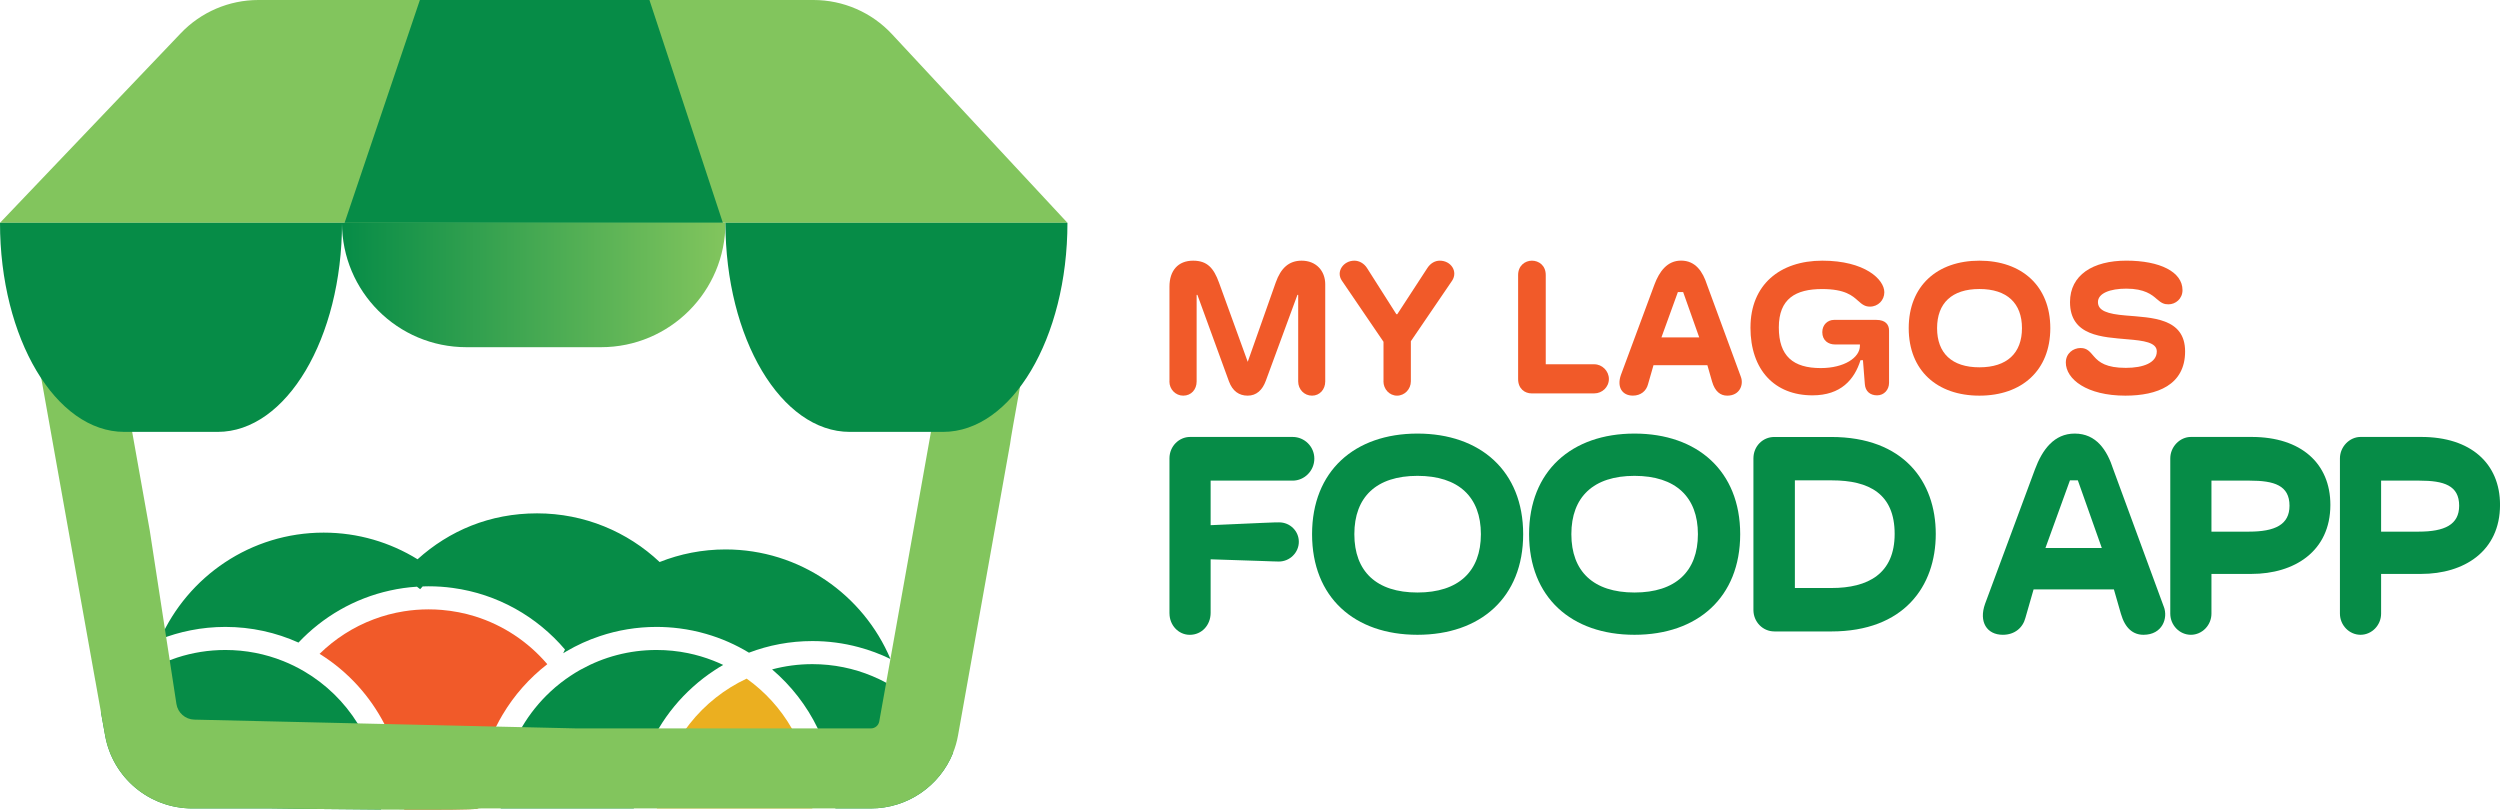
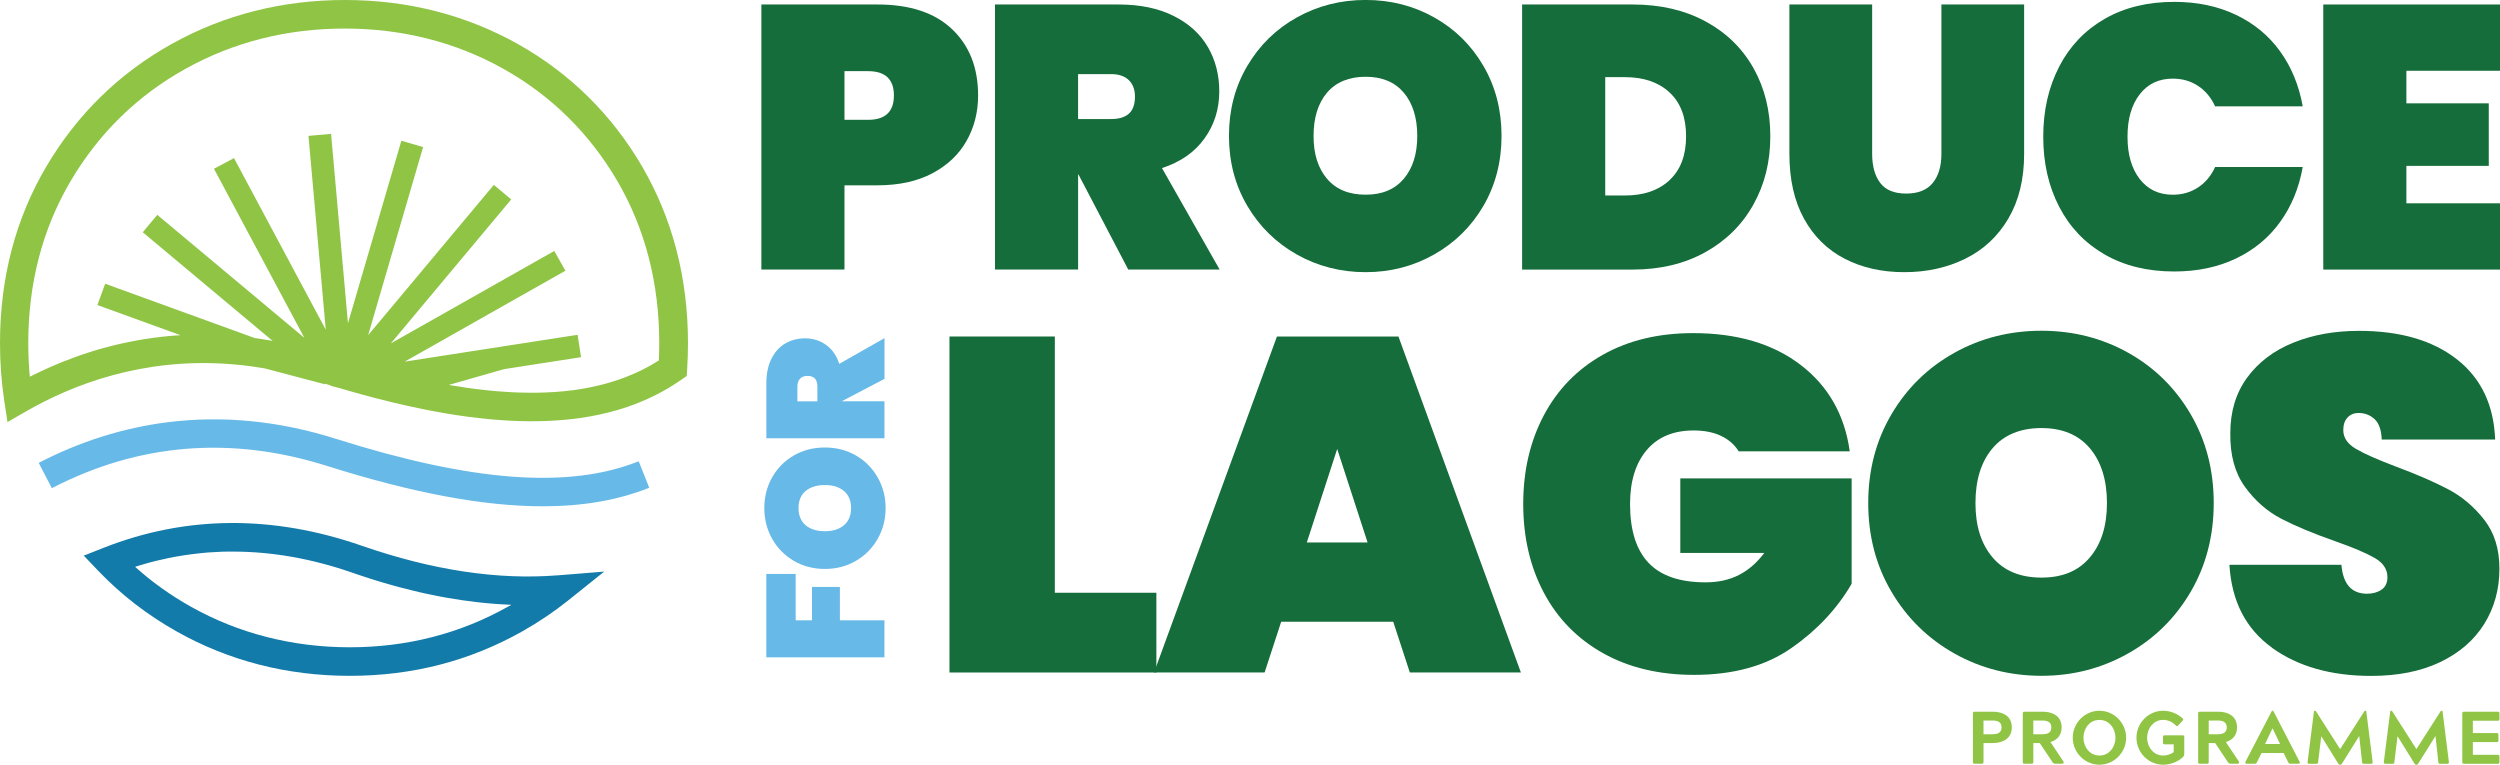
- <svg xmlns="http://www.w3.org/2000/svg" id="Layer_2" data-name="Layer 2" viewBox="0 0 816.06 264.3">
+ <svg xmlns="http://www.w3.org/2000/svg" id="Layer_2" data-name="Layer 2" viewBox="0 0 695.99 212.89">
  <defs>
    <style>
      .cls-1 {
-         fill: #82c55d;
+         fill: #137baa;
      }

      .cls-2 {
-         fill: #f15a29;
+         fill: #67b9e8;
      }

      .cls-3 {
-         fill: #068c47;
+         fill: #146d3a;
      }

      .cls-4 {
-         fill: #ebaf20;
-       }
- 
-       .cls-5 {
-         fill: url(#linear-gradient);
+         fill: #8fc444;
      }
    </style>
-     <linearGradient id="linear-gradient" x1="111.64" y1="93.03" x2="236.81" y2="93.03" gradientUnits="userSpaceOnUse">
-       <stop offset="0" stop-color="#068c47" />
-       <stop offset="1" stop-color="#82c55d" />
-     </linearGradient>
  </defs>
  <g id="Layer_1-2" data-name="Layer 1">
    <g>
      <g>
-         <g>
-           <path class="cls-2" d="M381.74,124.53v-30.98c0-5.18,2.78-8.46,7.71-8.46,4.63,0,6.73,2.41,8.46,7.16l9.38,25.86,9.13-25.86c1.67-4.75,4.32-7.16,8.46-7.16,4.75,0,7.71,3.33,7.71,7.71v31.72c0,2.59-1.79,4.63-4.32,4.63s-4.51-2.04-4.51-4.63v-28.27h-.25l-10.31,28.02c-1.11,3.08-3.09,4.88-5.92,4.88s-4.94-1.48-6.11-4.63l-10.31-28.27h-.25v28.27c0,2.59-1.73,4.63-4.38,4.63-2.47,0-4.51-2.04-4.51-4.63Z" />
-           <path class="cls-2" d="M451.61,124.47v-12.9l-13.58-19.94c-2.04-2.96.49-6.54,4.07-6.54,1.54,0,3.15.86,4.13,2.41l9.57,15.06h.31l9.81-15.06c1.05-1.61,2.53-2.41,4.07-2.41,3.64,0,5.99,3.52,4.01,6.54l-13.46,19.75v13.08c0,2.59-2.04,4.69-4.51,4.69s-4.44-2.1-4.44-4.69Z" />
-           <path class="cls-2" d="M499.99,128.42c-2.28,0-4.44-1.54-4.44-4.69v-33.95c0-3.08,2.28-4.69,4.51-4.69s4.51,1.54,4.51,4.69v29.13h15.86c2.53,0,4.75,2.16,4.75,4.81s-2.22,4.69-4.75,4.69h-20.43Z" />
-           <path class="cls-2" d="M568.25,122.98c.99,2.53-.31,6.17-4.44,6.17-2.22,0-4.01-1.36-4.94-4.57l-1.54-5.37h-17.59l-1.79,6.23c-.56,2.16-2.34,3.7-4.94,3.7-3.52,0-5.31-2.84-3.89-6.79l10.92-29.44c1.61-4.32,4.2-7.84,8.7-7.84,4.75,0,7.1,3.64,8.46,7.84l11.05,30.06ZM547.7,95.33l-5.37,14.81h12.34l-5.25-14.81h-1.73Z" />
-           <path class="cls-2" d="M571.4,106.88c0-13.89,9.57-21.79,23.45-21.79s20.24,6.11,20.24,10.31c0,2.59-2.04,4.69-4.69,4.69-1.48,0-2.41-.56-3.89-1.91-1.79-1.61-4.2-3.83-11.73-3.83-8.64,0-14.13,3.15-14.13,12.53s4.69,13.27,13.7,13.27c7.59,0,12.77-3.39,12.77-7.28v-.43h-8.15c-2.16,0-4.13-1.3-4.13-4.01,0-2.47,1.79-4.01,3.83-4.01h13.83c2.96,0,4.13,1.54,4.13,3.46v17.1c0,2.22-1.61,4.07-3.89,4.07s-3.83-1.3-4.01-3.64l-.62-7.84h-.8c-1.98,6.36-6.42,11.48-15.68,11.48-12.34,0-20.24-8.27-20.24-22.16Z" />
-           <path class="cls-2" d="M623.05,107.12c0-13.82,9.32-22.03,23.08-22.03s23.14,8.21,23.14,22.03-9.32,22.03-23.14,22.03-23.08-8.21-23.08-22.03ZM660.02,107.12c0-8.15-4.88-12.78-13.89-12.78s-13.82,4.63-13.82,12.78,4.81,12.78,13.82,12.78,13.89-4.63,13.89-12.78Z" />
-           <path class="cls-2" d="M674.34,118.29c0-2.9,2.35-4.69,4.82-4.69,2.22,0,3.08,1.3,4.38,2.78,1.67,1.91,4.01,3.7,10.37,3.7,5.74,0,10.12-1.67,10.12-5.37,0-2.96-4.32-3.52-9.51-3.95-8.15-.74-18.82-.99-18.82-12.16,0-8.83,7.47-13.52,18.39-13.52s18.33,3.64,18.33,9.63c0,2.84-2.28,4.63-4.57,4.63-1.36,0-2.22-.31-3.83-1.73-1.54-1.36-3.95-3.39-9.94-3.39-5.37,0-9.26,1.54-9.26,4.38s3.09,3.89,9.07,4.38c8.46.74,19.38.74,19.38,11.73s-9.13,14.44-19.5,14.44c-12.59,0-19.44-5.37-19.44-10.86Z" />
-         </g>
-         <g>
-           <path class="cls-3" d="M381.74,200.22v-50.6c0-3.96,3.13-6.99,6.72-6.99h33.49c3.86,0,7.08,3.13,7.08,7.08s-3.22,7.18-7.08,7.18h-26.77v14.54l16.74-.74c3.86-.18,4.97-.18,5.61-.18,3.59,0,6.44,2.85,6.44,6.35s-2.94,6.44-6.53,6.44c-1.01,0-2.94-.09-5.52-.18l-16.74-.55v17.48c0,3.96-2.85,7.17-6.81,7.17-3.68,0-6.62-3.13-6.62-6.99Z" />
-           <path class="cls-3" d="M428.29,174.37c0-20.61,13.89-32.84,34.41-32.84s34.5,12.24,34.5,32.84-13.89,32.84-34.5,32.84-34.41-12.23-34.41-32.84ZM483.4,174.37c0-12.14-7.27-19.04-20.7-19.04s-20.61,6.9-20.61,19.04,7.18,19.04,20.61,19.04,20.7-6.9,20.7-19.04Z" />
-           <path class="cls-3" d="M499.13,174.37c0-20.61,13.89-32.84,34.41-32.84s34.5,12.24,34.5,32.84-13.89,32.84-34.5,32.84-34.41-12.23-34.41-32.84ZM554.24,174.37c0-12.14-7.27-19.04-20.7-19.04s-20.61,6.9-20.61,19.04,7.18,19.04,20.61,19.04,20.7-6.9,20.7-19.04Z" />
-           <path class="cls-3" d="M579.17,206.11c-3.77,0-6.81-3.13-6.81-6.99v-49.49c0-3.96,3.04-6.99,6.81-6.99h18.58c23.64,0,34.13,14.54,34.13,31.65s-10.4,31.83-34.13,31.83h-18.58ZM585.89,191.94h11.96c11.87,0,20.61-4.6,20.61-17.66s-8.28-17.48-20.52-17.48h-12.05v35.14Z" />
-           <path class="cls-3" d="M706.31,198.01c1.47,3.77-.46,9.2-6.62,9.2-3.31,0-5.98-2.02-7.36-6.81l-2.3-8h-26.22l-2.67,9.29c-.83,3.22-3.5,5.52-7.36,5.52-5.24,0-7.91-4.23-5.8-10.12l16.28-43.88c2.39-6.44,6.26-11.68,12.97-11.68,7.08,0,10.58,5.43,12.6,11.68l16.47,44.8ZM675.68,156.8l-8,22.08h18.4l-7.82-22.08h-2.58Z" />
-           <path class="cls-3" d="M708.43,200.31v-50.69c0-3.77,3.13-6.99,6.72-6.99h19.87c16.1,0,25.67,8.65,25.67,22.17,0,15.18-11.78,22.54-25.76,22.54h-13.06v12.97c0,3.77-3.04,6.9-6.72,6.9s-6.72-3.13-6.72-6.9ZM721.86,173.54h12.24c8.56,0,13.25-2.3,13.25-8.46,0-6.62-4.97-8.19-12.97-8.19h-12.51v16.65Z" />
-           <path class="cls-3" d="M763.81,200.31v-50.69c0-3.77,3.13-6.99,6.72-6.99h19.87c16.1,0,25.67,8.65,25.67,22.17,0,15.18-11.78,22.54-25.76,22.54h-13.06v12.97c0,3.77-3.04,6.9-6.72,6.9s-6.72-3.13-6.72-6.9ZM777.24,173.54h12.24c8.56,0,13.25-2.3,13.25-8.46,0-6.62-4.97-8.19-12.97-8.19h-12.51v16.65Z" />
-         </g>
+         <path class="cls-4" d="M552.2,206.87v5.25c0,.39-.1.5-.5.5h-1.94c-.39,0-.5-.1-.5-.5v-13.48c0-.39.12-.5.5-.5h5.09c2.4,0,5.23.99,5.23,4.34s-2.83,4.38-5.23,4.38h-2.65ZM554.74,204.41c1.8,0,2.48-.72,2.48-1.92s-.68-1.9-2.48-1.9h-2.54v3.82h2.54Z" />
+         <path class="cls-4" d="M570.84,206.58l3.6,5.4c.27.46-.04.64-.43.64h-1.8c-.39,0-.62-.14-.85-.5l-3.49-5.25h-1.8v5.25c0,.39-.12.5-.5.5h-1.94c-.37,0-.5-.1-.5-.5v-13.48c0-.39.12-.5.5-.5h5.11c2.36,0,5.21.99,5.21,4.34,0,2.36-1.38,3.58-3.1,4.09ZM568.63,204.41c1.7,0,2.46-.64,2.46-1.92s-.85-1.9-2.46-1.9h-2.56v3.82h2.56Z" />
+         <path class="cls-4" d="M584.47,197.87c4.07,0,7.44,3.39,7.44,7.51s-3.37,7.51-7.44,7.51-7.42-3.39-7.42-7.51,3.35-7.51,7.42-7.51ZM584.47,210.34c2.81,0,4.47-2.5,4.47-4.96s-1.66-4.96-4.47-4.96-4.45,2.46-4.45,4.96,1.72,4.96,4.45,4.96Z" />
+         <path class="cls-4" d="M597.74,205.38c0,2.46,1.72,4.96,4.45,4.96,1.12,0,2.21-.39,2.96-.95v-2.17h-2.48c-.37,0-.5-.12-.5-.52v-1.49c0-.39.1-.5.5-.5h4.92c.39,0,.5.1.5.5v4.76c0,.33-.1.52-.33.75-1.37,1.34-3.54,2.17-5.56,2.17-4.07,0-7.42-3.39-7.42-7.51s3.35-7.51,7.42-7.51c2.01,0,4.07.83,5.42,2.13.27.27.21.41-.06.7l-1.12,1.22c-.25.27-.41.33-.7.04-.91-.95-2.15-1.55-3.54-1.55-2.73,0-4.45,2.46-4.45,4.96Z" />
+         <path class="cls-4" d="M619.67,206.58l3.6,5.4c.27.46-.04.64-.43.64h-1.8c-.39,0-.62-.14-.85-.5l-3.49-5.25h-1.8v5.25c0,.39-.12.5-.5.5h-1.94c-.37,0-.5-.1-.5-.5v-13.48c0-.39.12-.5.5-.5h5.11c2.36,0,5.21.99,5.21,4.34,0,2.36-1.38,3.58-3.1,4.09ZM617.46,204.41c1.7,0,2.46-.64,2.46-1.92s-.85-1.9-2.46-1.9h-2.56v3.82h2.56Z" />
+         <path class="cls-4" d="M640.22,212.12c.12.25-.04.5-.31.5h-2.29c-.33,0-.43-.1-.64-.5l-1.22-2.48h-6.16l-1.24,2.48c-.19.39-.31.5-.64.5h-2.3c-.27,0-.41-.25-.31-.5l7.14-13.77c.17-.31.23-.5.39-.5h.06c.17,0,.23.19.41.5l7.11,13.77ZM632.65,202.79l-2.07,4.34h4.18l-2.07-4.34h-.04Z" />
+         <path class="cls-4" d="M652.11,212.39c-.19.31-.33.5-.52.5h-.23c-.19,0-.31-.19-.52-.5l-4.61-7.44-.87,7.18c-.04.39-.1.5-.5.5h-1.94c-.39,0-.54-.12-.5-.5l1.78-14.06c.02-.14.04-.19.19-.19h.15c.08,0,.14.04.25.19l6.7,10.48,6.7-10.48c.1-.14.17-.19.25-.19h.14c.14,0,.17.04.19.19l1.76,14.06c.04.37-.1.5-.5.5h-1.94c-.39,0-.46-.1-.5-.5l-.79-7.24-4.69,7.51Z" />
+         <path class="cls-4" d="M673.34,212.39c-.19.31-.33.5-.52.5h-.23c-.19,0-.31-.19-.52-.5l-4.61-7.44-.87,7.18c-.04.39-.1.5-.5.5h-1.94c-.39,0-.54-.12-.5-.5l1.78-14.06c.02-.14.04-.19.19-.19h.15c.08,0,.14.04.25.19l6.7,10.48,6.7-10.48c.1-.14.17-.19.25-.19h.14c.14,0,.17.04.19.19l1.76,14.06c.04.37-.1.5-.5.5h-1.94c-.39,0-.46-.1-.5-.5l-.79-7.24-4.69,7.51Z" />
+         <path class="cls-4" d="M685.99,212.62c-.37,0-.5-.1-.5-.5v-13.48c0-.37.12-.5.5-.5h9.35c.39,0,.5.12.5.5v1.51c0,.37-.1.5-.5.5h-6.91v3.43h6.62c.39,0,.5.12.5.5v1.51c0,.39-.1.5-.5.5h-6.62v3.54h6.91c.39,0,.5.12.5.5v1.51c0,.39-.1.5-.5.5h-9.35Z" />
      </g>
      <g>
-         <path class="cls-2" d="M178.65,216.81c-5.86,4.53-10.84,10.15-14.63,16.55-.74,1.24-1.43,2.51-2.07,3.81-3.73,7.49-5.88,15.89-6.04,24.76-.01.37-.01.74-.01,1.11,0,.32,0,.63.01.95-1.96.29-12.12.35-23.97.3.02-.41.02-.83.02-1.25,0-4.44-.5-8.77-1.45-12.93-2.29-4.25-4-8.87-5.02-13.74v-.02s-.01-.01-.01-.02c-2.31-4.47-5.19-8.62-8.53-12.33-3.68-4.09-7.93-7.66-12.63-10.57,5-4.89,11-8.77,17.67-11.27,3.14-1.19,6.43-2.07,9.83-2.61,2.63-.42,5.33-.64,8.09-.64,1.45,0,2.89.06,4.3.18h0c3.76.32,7.39,1.03,10.86,2.11,9.29,2.9,17.43,8.38,23.58,15.61Z" />
-         <path class="cls-3" d="M236.07,217.05c-.96.55-1.89,1.12-2.81,1.73-2.51,1.64-4.89,3.47-7.11,5.48-4.35,3.91-8.11,8.46-11.12,13.51-4.64,7.73-7.53,16.62-8.13,26.12h-43.46c-.02-.28-.02-.57-.02-.85,0-9.37,2.53-18.14,6.95-25.68,2.52-4.3,5.66-8.2,9.29-11.58,1.09-1.03,2.24-2,3.43-2.92,1.97-1.53,4.05-2.92,6.24-4.16.13-.07.26-.15.4-.21,7.28-4.03,15.66-6.32,24.56-6.32,3.52,0,6.96.35,10.27,1.03,2.83.58,5.58,1.4,8.22,2.43,1.11.43,2.21.91,3.29,1.42Z" />
-         <path class="cls-3" d="M124.43,263.04c0,.41,0,.81-.01,1.22-17.57-.11-35.87-.37-35.87-.37h-25.79c-14,0-26-10.03-28.45-23.82l-1.37-7.67c4.27-5.65,9.7-10.39,15.93-13.85,2.09-1.16,4.27-2.18,6.53-3.04.82-.32,1.66-.61,2.5-.88,4.94-1.6,10.2-2.46,15.66-2.46,6.67,0,13.05,1.28,18.89,3.62,2.38.95,4.66,2.07,6.85,3.36,7.1,4.17,13.09,10.01,17.43,16.98.57.9,1.11,1.83,1.62,2.77,2.3,4.26,4.01,8.87,5.02,13.75h0c.69,3.36,1.06,6.83,1.06,10.39Z" />
-         <path class="cls-3" d="M73.56,204.64c8.5,0,16.58,1.83,23.87,5.11,7.9-8.38,18.24-14.43,29.88-16.99,2.86-.64,5.79-1.06,8.79-1.25.35.26.71.53,1.05.81.27-.31.54-.61.82-.9.65-.03,1.29-.04,1.94-.04,2.69,0,5.33.18,7.92.54,14.59,1.98,27.48,9.37,36.59,20.09-.21.41-.41.81-.59,1.23.35-.22.71-.44,1.08-.65,3.43-2.01,7.09-3.68,10.92-4.95,5.81-1.95,12.02-3,18.47-3,2.51,0,5,.16,7.43.47,3.01.38,5.94.99,8.79,1.82,4.96,1.43,9.65,3.51,13.96,6.12,6.43-2.45,13.41-3.79,20.7-3.79,5.21,0,10.26.68,15.08,1.98,3.62.96,7.1,2.26,10.41,3.88-8.86-20.99-29.65-35.77-53.83-35.77-7.6,0-14.86,1.46-21.52,4.11-10.45-9.85-24.53-15.89-40-15.89s-28.67,5.67-39.02,14.99c-8.92-5.51-19.42-8.7-30.65-8.7-23.81,0-44.34,14.32-53.42,34.81,3.21-1.26,6.55-2.24,9.99-2.92,3.67-.73,7.46-1.11,11.35-1.11Z" />
-         <path class="cls-4" d="M265.17,263.04c0,.29,0,.57-.01.85h-50.73c.17-2.22.47-4.4.9-6.52h0c1.49-7.21,4.49-13.86,8.67-19.6.37-.51.75-1.02,1.14-1.51,2.49-3.17,5.36-6.04,8.53-8.54,3.08-2.43,6.45-4.52,10.05-6.2,6.02,4.27,11.06,9.83,14.74,16.25,4.27,7.45,6.71,16.07,6.71,25.27Z" />
-         <path class="cls-3" d="M311.09,245.76c-4.31,10.77-14.83,18.13-26.82,18.13h-11.59c.01-.28.01-.57.01-.85,0-9.04-2.07-17.62-5.76-25.27-3.58-7.42-8.69-13.98-14.9-19.26,4.19-1.12,8.59-1.72,13.14-1.72,6.94,0,13.56,1.39,19.6,3.92,1.54.64,3.04,1.36,4.5,2.15,1.62.87,3.19,1.83,4.7,2.87,7.32,5.03,13.26,11.94,17.12,20.03Z" />
-         <path class="cls-1" d="M337.25,102.78s-.01.05-.01.07l-.97,5.42s-6.54,35.34-6.57,36.75c0,.02-.01.05-.02.08l-16.96,94.97c-.35,1.98-.9,3.89-1.63,5.69-4.31,10.77-14.83,18.13-26.82,18.13h-127.27c-.33,0-.65.02-.97.08-.04.01-.08.01-.12.02-1.96.29-12.12.35-23.97.3-2.45,0-4.98-.01-7.52-.03-17.57-.11-35.87-.37-35.87-.37h-25.79c-14,0-26-10.03-28.45-23.82l-1.37-7.67-1.82-10.2h-.01l-11.26-63-7.65-42.84-2.42-13.51s-.01-.06-.02-.09c-.61-3.63,2.28-6.91,5.96-6.91h20.54c-.07.07-.14.15-.21.24-.19.23-.32.45-.42.66-.18.49-.22.98-.12,1.55l2.42,13.46,10.96,61.43,4.94,32.14.4,2.6,1.17,7.58,2.19,14.28c.45,2.89,2.9,5.04,5.82,5.11l53.32,1.23,8.75.2,36.47.84,8.42.19,17.88.41h96.02c1.36,0,2.51-.96,2.74-2.28l2.26-12.63,1.38-7.73,9-50.39,7.92-44.42,1.53-8.55,2.44-13.52c.09-.52.03-1.01-.14-1.49-.1-.22-.23-.42-.38-.63-.07-.11-.16-.19-.23-.28h20.51c3.68,0,6.59,3.3,5.95,6.93Z" />
-         <g>
-           <path class="cls-1" d="M348.44,72.73H0L59.01,10.85c6.6-6.93,15.76-10.85,25.33-10.85h181.2c9.72,0,19.01,4.04,25.63,11.16l57.27,61.57Z" />
-           <polygon class="cls-3" points="235.96 72.73 112.48 72.73 137.06 0 211.99 0 235.96 72.73" />
-           <path class="cls-3" d="M71.04,140.98h-30.45C18.17,140.98,0,110.43,0,72.73h111.64c0,37.69-18.17,68.25-40.6,68.25Z" />
-           <path class="cls-5" d="M196.21,113.33h-43.98c-22.42,0-40.6-18.17-40.6-40.6h125.17c0,22.42-18.18,40.6-40.6,40.6Z" />
-           <path class="cls-3" d="M307.85,140.98h-30.45c-22.42,0-40.6-30.55-40.6-68.25h111.64c0,37.69-18.18,68.25-40.6,68.25Z" />
-         </g>
+         <path class="cls-3" d="M269.08,39.24c-2.15,3.79-5.33,6.79-9.54,9.02-4.21,2.22-9.29,3.33-15.27,3.33h-9.17v23.45h-23.14V1.25h32.31c9.03,0,15.96,2.29,20.79,6.88,4.83,4.59,7.24,10.74,7.24,18.45,0,4.66-1.08,8.88-3.23,12.66ZM248.86,26.58c0-4.52-2.4-6.77-7.19-6.77h-6.57v13.55h6.57c4.79,0,7.19-2.26,7.19-6.77Z" />
+         <path class="cls-3" d="M314.1,75.04l-13.86-26.47h-.1v26.47h-23.14V1.25h34.4c5.98,0,11.08,1.06,15.32,3.18,4.24,2.12,7.42,5,9.54,8.65,2.12,3.65,3.18,7.76,3.18,12.35,0,4.93-1.37,9.31-4.12,13.13-2.75,3.82-6.69,6.57-11.83,8.23l16.05,28.25h-25.43ZM300.13,33.14h9.17c2.22,0,3.89-.5,5-1.51,1.11-1.01,1.67-2.59,1.67-4.74,0-1.94-.57-3.47-1.72-4.59-1.15-1.11-2.8-1.67-4.95-1.67h-9.17v12.51Z" />
+         <path class="cls-3" d="M361.06,70.87c-5.8-3.27-10.41-7.78-13.81-13.55-3.4-5.77-5.11-12.26-5.11-19.49s1.7-13.72,5.11-19.49c3.4-5.77,8.01-10.27,13.81-13.5,5.8-3.23,12.18-4.85,19.13-4.85s13.31,1.62,19.07,4.85c5.77,3.23,10.34,7.73,13.71,13.5,3.37,5.77,5.05,12.26,5.05,19.49s-1.69,13.72-5.05,19.49c-3.37,5.77-7.96,10.28-13.76,13.55-5.8,3.27-12.14,4.9-19.02,4.9s-13.32-1.63-19.13-4.9ZM390.81,49.77c2.5-2.95,3.75-6.93,3.75-11.93s-1.25-9.08-3.75-12.04c-2.5-2.95-6.05-4.43-10.63-4.43s-8.23,1.48-10.74,4.43c-2.5,2.95-3.75,6.97-3.75,12.04s1.25,8.98,3.75,11.93c2.5,2.95,6.08,4.43,10.74,4.43s8.13-1.48,10.63-4.43Z" />
+         <path class="cls-3" d="M474.77,5.94c5.8,3.13,10.27,7.47,13.39,13.03,3.13,5.56,4.69,11.88,4.69,18.97s-1.56,13.34-4.69,18.97c-3.13,5.63-7.59,10.06-13.39,13.29-5.8,3.23-12.56,4.85-20.27,4.85h-30.75V1.25h30.75c7.71,0,14.47,1.56,20.27,4.69ZM464.81,50.13c3.06-2.85,4.59-6.91,4.59-12.19s-1.53-9.35-4.59-12.19c-3.06-2.85-7.19-4.27-12.4-4.27h-5.52v32.94h5.52c5.21,0,9.35-1.42,12.4-4.27Z" />
+         <path class="cls-3" d="M521.2,1.25v41.59c0,3.41.75,6.1,2.24,8.08,1.49,1.98,3.91,2.97,7.24,2.97s5.8-.99,7.4-2.97c1.6-1.98,2.4-4.67,2.4-8.08V1.25h23.03v41.59c0,7.02-1.46,13.01-4.38,17.98-2.92,4.97-6.91,8.7-11.99,11.2-5.07,2.5-10.74,3.75-16.99,3.75s-11.8-1.25-16.62-3.75c-4.83-2.5-8.6-6.22-11.31-11.15-2.71-4.93-4.06-10.94-4.06-18.03V1.25h23.03Z" />
+         <path class="cls-3" d="M573.26,18.55c2.95-5.7,7.17-10.13,12.66-13.29,5.49-3.16,11.95-4.74,19.39-4.74,6.39,0,12.11,1.2,17.15,3.6,5.04,2.4,9.14,5.78,12.3,10.16,3.16,4.38,5.26,9.48,6.31,15.32h-24.39c-1.11-2.43-2.69-4.33-4.74-5.68-2.05-1.36-4.4-2.03-7.04-2.03-3.89,0-6.97,1.46-9.22,4.38-2.26,2.92-3.39,6.84-3.39,11.78s1.13,8.86,3.39,11.78c2.26,2.92,5.33,4.38,9.22,4.38,2.64,0,4.99-.68,7.04-2.03,2.05-1.36,3.63-3.25,4.74-5.68h24.39c-1.04,5.84-3.14,10.94-6.31,15.32-3.16,4.38-7.26,7.76-12.3,10.16-5.04,2.4-10.75,3.6-17.15,3.6-7.44,0-13.9-1.58-19.39-4.74-5.49-3.16-9.71-7.59-12.66-13.29-2.95-5.7-4.43-12.19-4.43-19.49s1.48-13.79,4.43-19.49Z" />
+         <path class="cls-3" d="M669.93,19.7v9.07h22.93v17.41h-22.93v10.42h26.06v18.45h-49.2V1.25h49.2v18.45h-26.06Z" />
+       </g>
+       <g>
+         <path class="cls-3" d="M293.66,165.02h28.27v22.2h-57.6v-93.54h29.33v71.34Z" />
+         <path class="cls-3" d="M387.86,173.08h-31.18l-4.62,14.14h-30.78l34.22-93.54h33.82l34.09,93.54h-30.92l-4.62-14.14ZM380.73,151.02l-8.46-26.03-8.46,26.03h16.91Z" />
+         <path class="cls-3" d="M484.05,125.65c-1.15-1.85-2.77-3.28-4.89-4.29-2.11-1.01-4.67-1.52-7.66-1.52-5.64,0-10,1.83-13.08,5.48-3.08,3.66-4.62,8.65-4.62,15,0,7.31,1.72,12.77,5.15,16.38,3.44,3.61,8.72,5.42,15.85,5.42s12.24-2.73,16.38-8.19h-23.39v-20.74h47.7v29.33c-4.05,6.96-9.64,12.93-16.78,17.9-7.13,4.98-16.16,7.46-27.08,7.46-9.69,0-18.12-2-25.3-6.01-7.18-4.01-12.68-9.62-16.52-16.85-3.83-7.22-5.75-15.46-5.75-24.71s1.92-17.48,5.75-24.71c3.83-7.22,9.31-12.84,16.45-16.85,7.13-4.01,15.5-6.01,25.1-6.01,12.24,0,22.22,2.95,29.93,8.85,7.71,5.9,12.26,13.92,13.67,24.05h-30.92Z" />
+         <path class="cls-3" d="M544.09,181.93c-7.36-4.14-13.19-9.86-17.51-17.18-4.32-7.31-6.47-15.55-6.47-24.71s2.16-17.39,6.47-24.71c4.31-7.31,10.15-13.01,17.51-17.11,7.35-4.1,15.44-6.14,24.24-6.14s16.87,2.05,24.18,6.14c7.31,4.1,13.1,9.8,17.37,17.11,4.27,7.31,6.41,15.55,6.41,24.71s-2.14,17.4-6.41,24.71c-4.27,7.31-10.09,13.04-17.44,17.18-7.36,4.14-15.39,6.21-24.11,6.21s-16.89-2.07-24.24-6.21ZM581.81,155.18c3.17-3.74,4.76-8.79,4.76-15.13s-1.59-11.52-4.76-15.26c-3.17-3.74-7.66-5.62-13.48-5.62s-10.44,1.87-13.61,5.62c-3.17,3.74-4.76,8.83-4.76,15.26s1.59,11.38,4.76,15.13c3.17,3.74,7.71,5.62,13.61,5.62s10.31-1.87,13.48-5.62Z" />
+         <path class="cls-3" d="M632.48,180.28c-7.27-5.24-11.21-12.93-11.82-23.05h31.18c.44,5.37,2.82,8.06,7.13,8.06,1.59,0,2.93-.37,4.03-1.12,1.1-.75,1.65-1.92,1.65-3.5,0-2.2-1.19-3.98-3.57-5.35-2.38-1.36-6.08-2.93-11.1-4.69-5.99-2.11-10.95-4.18-14.86-6.21-3.92-2.03-7.29-4.98-10.11-8.85-2.82-3.88-4.18-8.85-4.1-14.93,0-6.08,1.56-11.25,4.69-15.52,3.13-4.27,7.4-7.51,12.82-9.71,5.42-2.2,11.52-3.3,18.3-3.3,11.45,0,20.54,2.64,27.28,7.93,6.74,5.28,10.28,12.73,10.64,22.33h-31.58c-.09-2.64-.75-4.54-1.98-5.68-1.23-1.14-2.73-1.72-4.49-1.72-1.23,0-2.25.42-3.04,1.26-.79.84-1.19,2-1.19,3.5,0,2.11,1.17,3.85,3.5,5.22,2.33,1.37,6.05,3.02,11.16,4.95,5.9,2.2,10.77,4.32,14.6,6.34,3.83,2.03,7.16,4.84,9.98,8.46,2.82,3.61,4.23,8.15,4.23,13.61,0,5.73-1.41,10.86-4.23,15.39-2.82,4.54-6.92,8.08-12.29,10.64-5.37,2.56-11.76,3.83-19.16,3.83-11.19,0-20.41-2.62-27.68-7.86Z" />
+       </g>
+       <g>
+         <path class="cls-2" d="M213.34,159.78h8.17v12.91h4.55v-9.29h7.76v9.29h12.4v10.31h-32.88v-23.22Z" />
+         <path class="cls-2" d="M244.37,149.96c-1.45,2.59-3.47,4.64-6.04,6.15-2.57,1.52-5.47,2.28-8.69,2.28s-6.11-.76-8.69-2.28c-2.57-1.52-4.58-3.57-6.01-6.15-1.44-2.59-2.16-5.43-2.16-8.52s.72-5.93,2.16-8.5c1.44-2.57,3.44-4.61,6.01-6.11,2.57-1.5,5.47-2.25,8.69-2.25s6.12.75,8.69,2.25c2.57,1.5,4.58,3.55,6.04,6.13,1.46,2.59,2.18,5.41,2.18,8.48s-.73,5.94-2.18,8.52ZM234.96,136.7c-1.32-1.11-3.09-1.67-5.32-1.67s-4.05.56-5.36,1.67c-1.32,1.11-1.97,2.69-1.97,4.74s.66,3.67,1.97,4.78c1.32,1.11,3.1,1.67,5.36,1.67s4-.56,5.32-1.67c1.32-1.11,1.97-2.71,1.97-4.78s-.66-3.62-1.97-4.74Z" />
+         <path class="cls-2" d="M246.23,105.48l-11.8,6.18v.05h11.8v10.31h-32.88v-15.33c0-2.66.47-4.94,1.42-6.83.95-1.89,2.23-3.3,3.86-4.25,1.63-.94,3.46-1.42,5.5-1.42,2.2,0,4.15.61,5.85,1.83,1.7,1.22,2.93,2.98,3.67,5.27l12.59-7.15v11.33ZM227.55,111.71v-4.09c0-.99-.22-1.73-.67-2.23-.45-.49-1.15-.74-2.11-.74-.87,0-1.55.26-2.04.77-.49.51-.74,1.25-.74,2.21v4.09h5.57Z" />
+       </g>
+       <g>
+         <path class="cls-1" d="M155.29,160.16c-16.63,1.35-34.97-1.42-54.52-8.21-24.86-8.65-49.07-8.46-71.96.57l-5.49,2.17,4.08,4.27c6.29,6.58,13.61,12.24,21.77,16.83,14.56,8.2,30.79,12.36,48.23,12.36s33.4-4.16,47.97-12.36c4.52-2.55,8.8-5.43,12.72-8.56l10.12-8.1-12.93,1.04ZM141.48,168.86c-13.36,7.53-28.2,11.34-44.08,11.34s-30.97-3.82-44.33-11.34c-5.62-3.16-10.8-6.86-15.46-11.06.56-.18,1.12-.35,1.68-.52.26-.08.52-.16.79-.23.57-.17,1.13-.33,1.7-.48.28-.08.56-.15.84-.22.28-.07.56-.15.84-.21,1.12-.28,2.25-.53,3.37-.76.57-.12,1.13-.23,1.69-.33.28-.05.56-.11.84-.15.57-.1,1.14-.2,1.71-.28.2-.03.39-.06.59-.09.71-.11,1.42-.21,2.13-.29.23-.03.46-.06.69-.08.32-.04.64-.08.96-.11.31-.04.63-.07.94-.1.4-.04.8-.07,1.2-.11.21-.02.43-.03.65-.05,1.15-.09,2.3-.15,3.45-.19.25,0,.5-.02.75-.02.19,0,.38-.01.57-.01.25,0,.5-.01.75-.01.35,0,.7,0,1.05,0,10.9,0,22.04,1.96,33.33,5.89.48.17.97.33,1.45.5.4.14.81.27,1.21.4.77.26,1.53.51,2.3.75.48.16.96.3,1.43.45.01,0,.03.01.04.01.39.12.79.24,1.18.36.39.12.77.24,1.16.35.43.13.86.25,1.29.37.47.13.95.27,1.42.4.47.13.95.26,1.42.39,1.42.38,2.83.74,4.23,1.07.46.11.93.22,1.39.33.4.09.81.19,1.22.28.32.07.65.14.97.21.45.1.91.19,1.36.28.45.09.9.19,1.34.27.11.03.22.04.33.07.39.08.77.15,1.16.22.1.02.2.04.3.06.49.09.98.18,1.46.26,2.6.45,5.18.83,7.73,1.12.43.05.87.1,1.3.15.49.05.99.1,1.48.15.99.1,1.97.18,2.95.25,1.38.1,2.75.17,4.11.23-.3.17-.61.35-.91.52Z" />
+         <path class="cls-2" d="M180.75,135.79c-8.6,3.43-18.39,5.16-29.65,5.16-16.56,0-36.29-3.73-60.1-11.25-26.64-8.41-52.4-6.32-76.57,6.21l-3.65-7.05c11.44-5.94,23.49-9.74,35.8-11.3,15.31-1.95,31.06-.41,46.81,4.57,38.16,12.05,64.98,14.05,84.42,6.29l2.94,7.37Z" />
+         <path class="cls-4" d="M178.77,46.35c-8.49-14.51-20.14-25.99-34.65-34.12C129.62,4.12,113.44,0,96.02,0s-33.64,4.11-48.21,12.23c-14.6,8.13-26.34,19.61-34.9,34.11C4.34,60.84,0,77.39,0,95.52c0,5.55.41,11.01,1.21,16.24l.88,5.74,5.03-2.9c13.2-7.62,32.58-15,56.56-13.27,1.04.07,2.09.17,3.15.27,1.04.11,2.08.24,3.13.38,1.24.17,2.49.36,3.75.58l16.85,4.45-.22-.22c.16.05.32.1.48.14,0,0,.01,0,.02,0,.42.13.85.26,1.27.39l-.07.07,2.79.74c.24.07.47.14.71.21.6.18,1.19.35,1.78.52,19.26,5.51,35.55,8.27,49.59,8.41.38,0,.76,0,1.14,0,3.14,0,6.18-.13,9.1-.4.49-.04.97-.09,1.45-.14.99-.11,1.96-.23,2.93-.36,3.53-.51,6.9-1.22,10.12-2.15.58-.17,1.16-.35,1.74-.53.45-.14.9-.29,1.34-.44.41-.14.83-.29,1.24-.44,0,0,0,0,0,0,1.22-.45,2.43-.93,3.61-1.45h0c1.18-.52,2.33-1.07,3.47-1.65,2.27-1.17,4.45-2.49,6.55-3.94l1.57-1.09.13-1.91c.15-2.33.23-4.77.23-7.25,0-18.12-4.3-34.65-12.77-49.17ZM183.49,100.3h0s-.09.06-.14.08c-.21.13-.41.26-.62.38-.06.04-.12.08-.18.11-.23.14-.46.28-.68.41-.11.07-.21.13-.32.19-.17.1-.34.2-.52.3-.16.09-.33.18-.49.27-.13.07-.26.14-.39.21-.18.1-.36.19-.54.29-.16.08-.33.17-.51.26-.19.09-.37.19-.56.28-.1.05-.2.1-.3.15-.19.09-.37.18-.56.27-.22.1-.44.21-.67.3-.04.02-.08.04-.12.05-.27.13-.55.25-.82.36-.08.04-.17.08-.25.11-.27.12-.55.23-.83.34-.33.14-.67.27-1.01.4-.49.19-.99.37-1.5.55s-1.02.35-1.54.51c-.38.13-.77.24-1.15.35-.36.11-.72.21-1.08.31-.36.1-.73.2-1.1.29-.42.11-.83.21-1.25.31-.42.1-.85.2-1.27.28-.28.06-.57.12-.86.18-.22.04-.43.09-.65.13-.44.08-.87.16-1.32.24-.22.04-.44.07-.66.11-.3.05-.59.09-.89.14-.39.06-.78.12-1.17.17-.02,0-.04,0-.07,0-.39.06-.79.1-1.19.14-.38.05-.76.09-1.15.13-.06,0-.12.02-.17.02-.8.08-1.6.15-2.42.2-.85.06-1.7.11-2.57.14-.33.01-.65.03-.98.03-.33,0-.66.02-.99.03-.21,0-.42,0-.63.01-.12,0-.25,0-.37,0-.17,0-.34,0-.51,0-.29,0-.58,0-.88,0-.06,0-.13,0-.19,0-.46,0-.93,0-1.4-.02h-.12c-.47,0-.95-.02-1.43-.04-.04,0-.08,0-.13,0-.52-.02-1.04-.04-1.57-.06-1.01-.05-2.02-.11-3.05-.19-.79-.06-1.59-.12-2.4-.19-.64-.06-1.29-.12-1.94-.2-.97-.1-1.94-.21-2.93-.34-.71-.08-1.41-.18-2.13-.28-1.76-.25-3.56-.53-5.4-.84l15.39-4.4,21.45-3.33-.96-6.23-36.3,5.63-2.69.42-.45.07-2.5.39-.19.03-.46.07-2.68.42-2.89.45,4.9-2.77,2.77-1.56.16-.09,2.61-1.48,34.33-19.43-3.11-5.49-34.34,19.43-2.6,1.47-.17.09-2.77,1.57-5.62,3.18,4.14-4.95,2.04-2.44,2.04-2.44,25.3-30.26-4.84-4.05-25.3,30.26-2.04,2.44-2.04,2.43-5.61,6.71,2.45-8.39,1.78-6.1,11.07-37.87-6.05-1.77-11.08,37.87-.89,3.05-.89,3.05-2.01,6.85-4.7-52.73-6.29.56,4.81,53.95-3.95-7.38-1.5-2.8-1.5-2.8-18.6-34.79-5.57,2.98,18.6,34.79,1.5,2.8,1.5,2.8,3.57,6.68-5.81-4.86-2.44-2.04-2.44-2.04-30.26-25.3-4.05,4.84,30.26,25.31,2.43,2.03,2.44,2.04,1.04.87c-1.15-.21-2.28-.4-3.41-.57-.25-.04-.5-.08-.75-.11-.27-.04-.53-.08-.8-.11l-1.6-.58-.17-.06-2.81-1.02-37.09-13.47-2.16,5.93,23.14,8.4c-.18.01-.36.02-.54.03-.31.02-.61.04-.92.06-.39.03-.78.06-1.17.1-.21.02-.42.03-.63.05-.65.06-1.3.13-1.95.2-.79.09-1.57.19-2.35.29-.74.1-1.46.2-2.18.32-.31.05-.61.1-.92.15-.28.04-.57.09-.85.14-.97.18-1.92.35-2.87.54-.61.13-1.21.25-1.82.39-.6.13-1.2.27-1.79.41-.59.14-1.18.29-1.76.44-.6.15-1.2.32-1.8.48-.27.07-.53.15-.8.22-.32.09-.65.19-.97.28-.24.07-.48.14-.72.22-.49.15-.98.3-1.46.46-.12.04-.25.08-.37.12-.44.14-.87.29-1.3.43-.6.2-1.19.41-1.78.62l-.79.29c-1.05.39-2.09.78-3.11,1.19-.25.1-.5.2-.76.31-.76.31-1.49.62-2.23.94-.21.09-.42.19-.63.28-.34.15-.67.3-1,.45-.26.11-.52.23-.77.35-.72.34-1.43.68-2.13,1.02-.28.14-.56.28-.84.41-.25.13-.5.25-.75.38-.29-3.07-.43-6.2-.43-9.37,0-16.69,3.97-31.87,11.81-45.14,7.83-13.28,18.57-23.78,31.93-31.21,13.37-7.45,28.29-11.22,44.35-11.22s30.92,3.78,44.21,11.22c13.26,7.43,23.92,17.93,31.68,31.2,7.76,13.27,11.68,28.47,11.68,45.16,0,1.62-.03,3.22-.11,4.78Z" />
      </g>
    </g>
  </g>
</svg>
